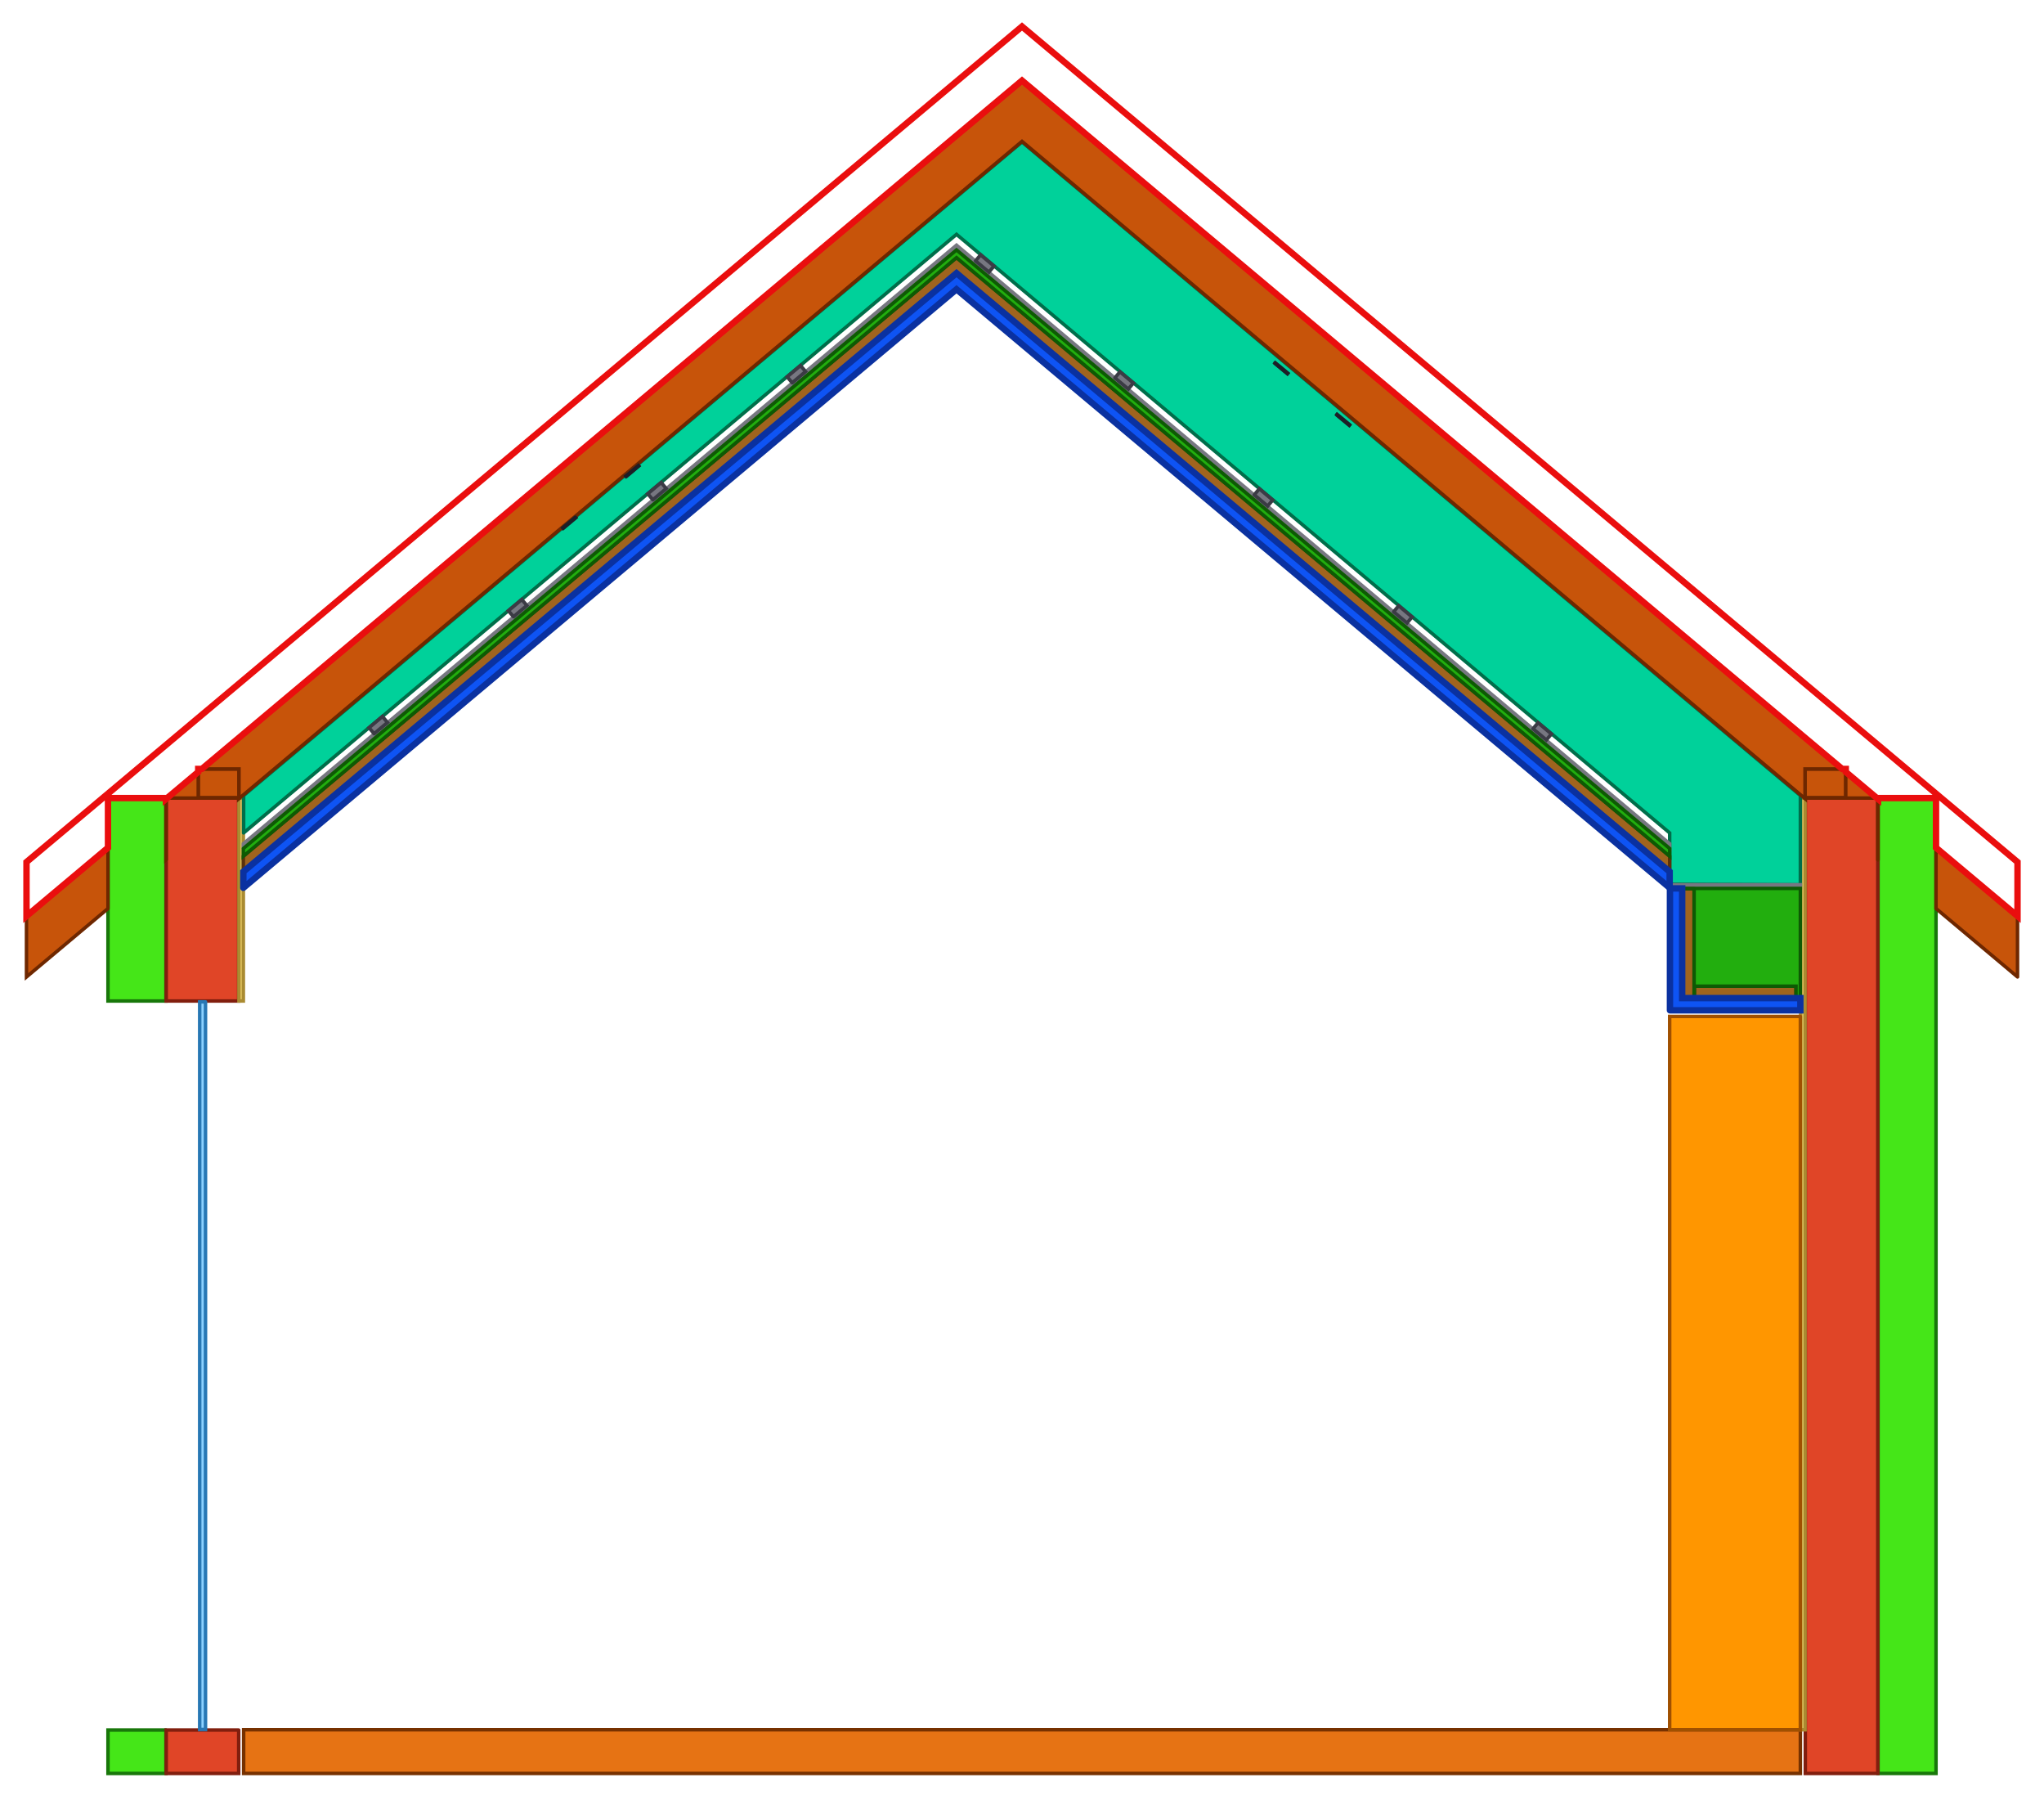
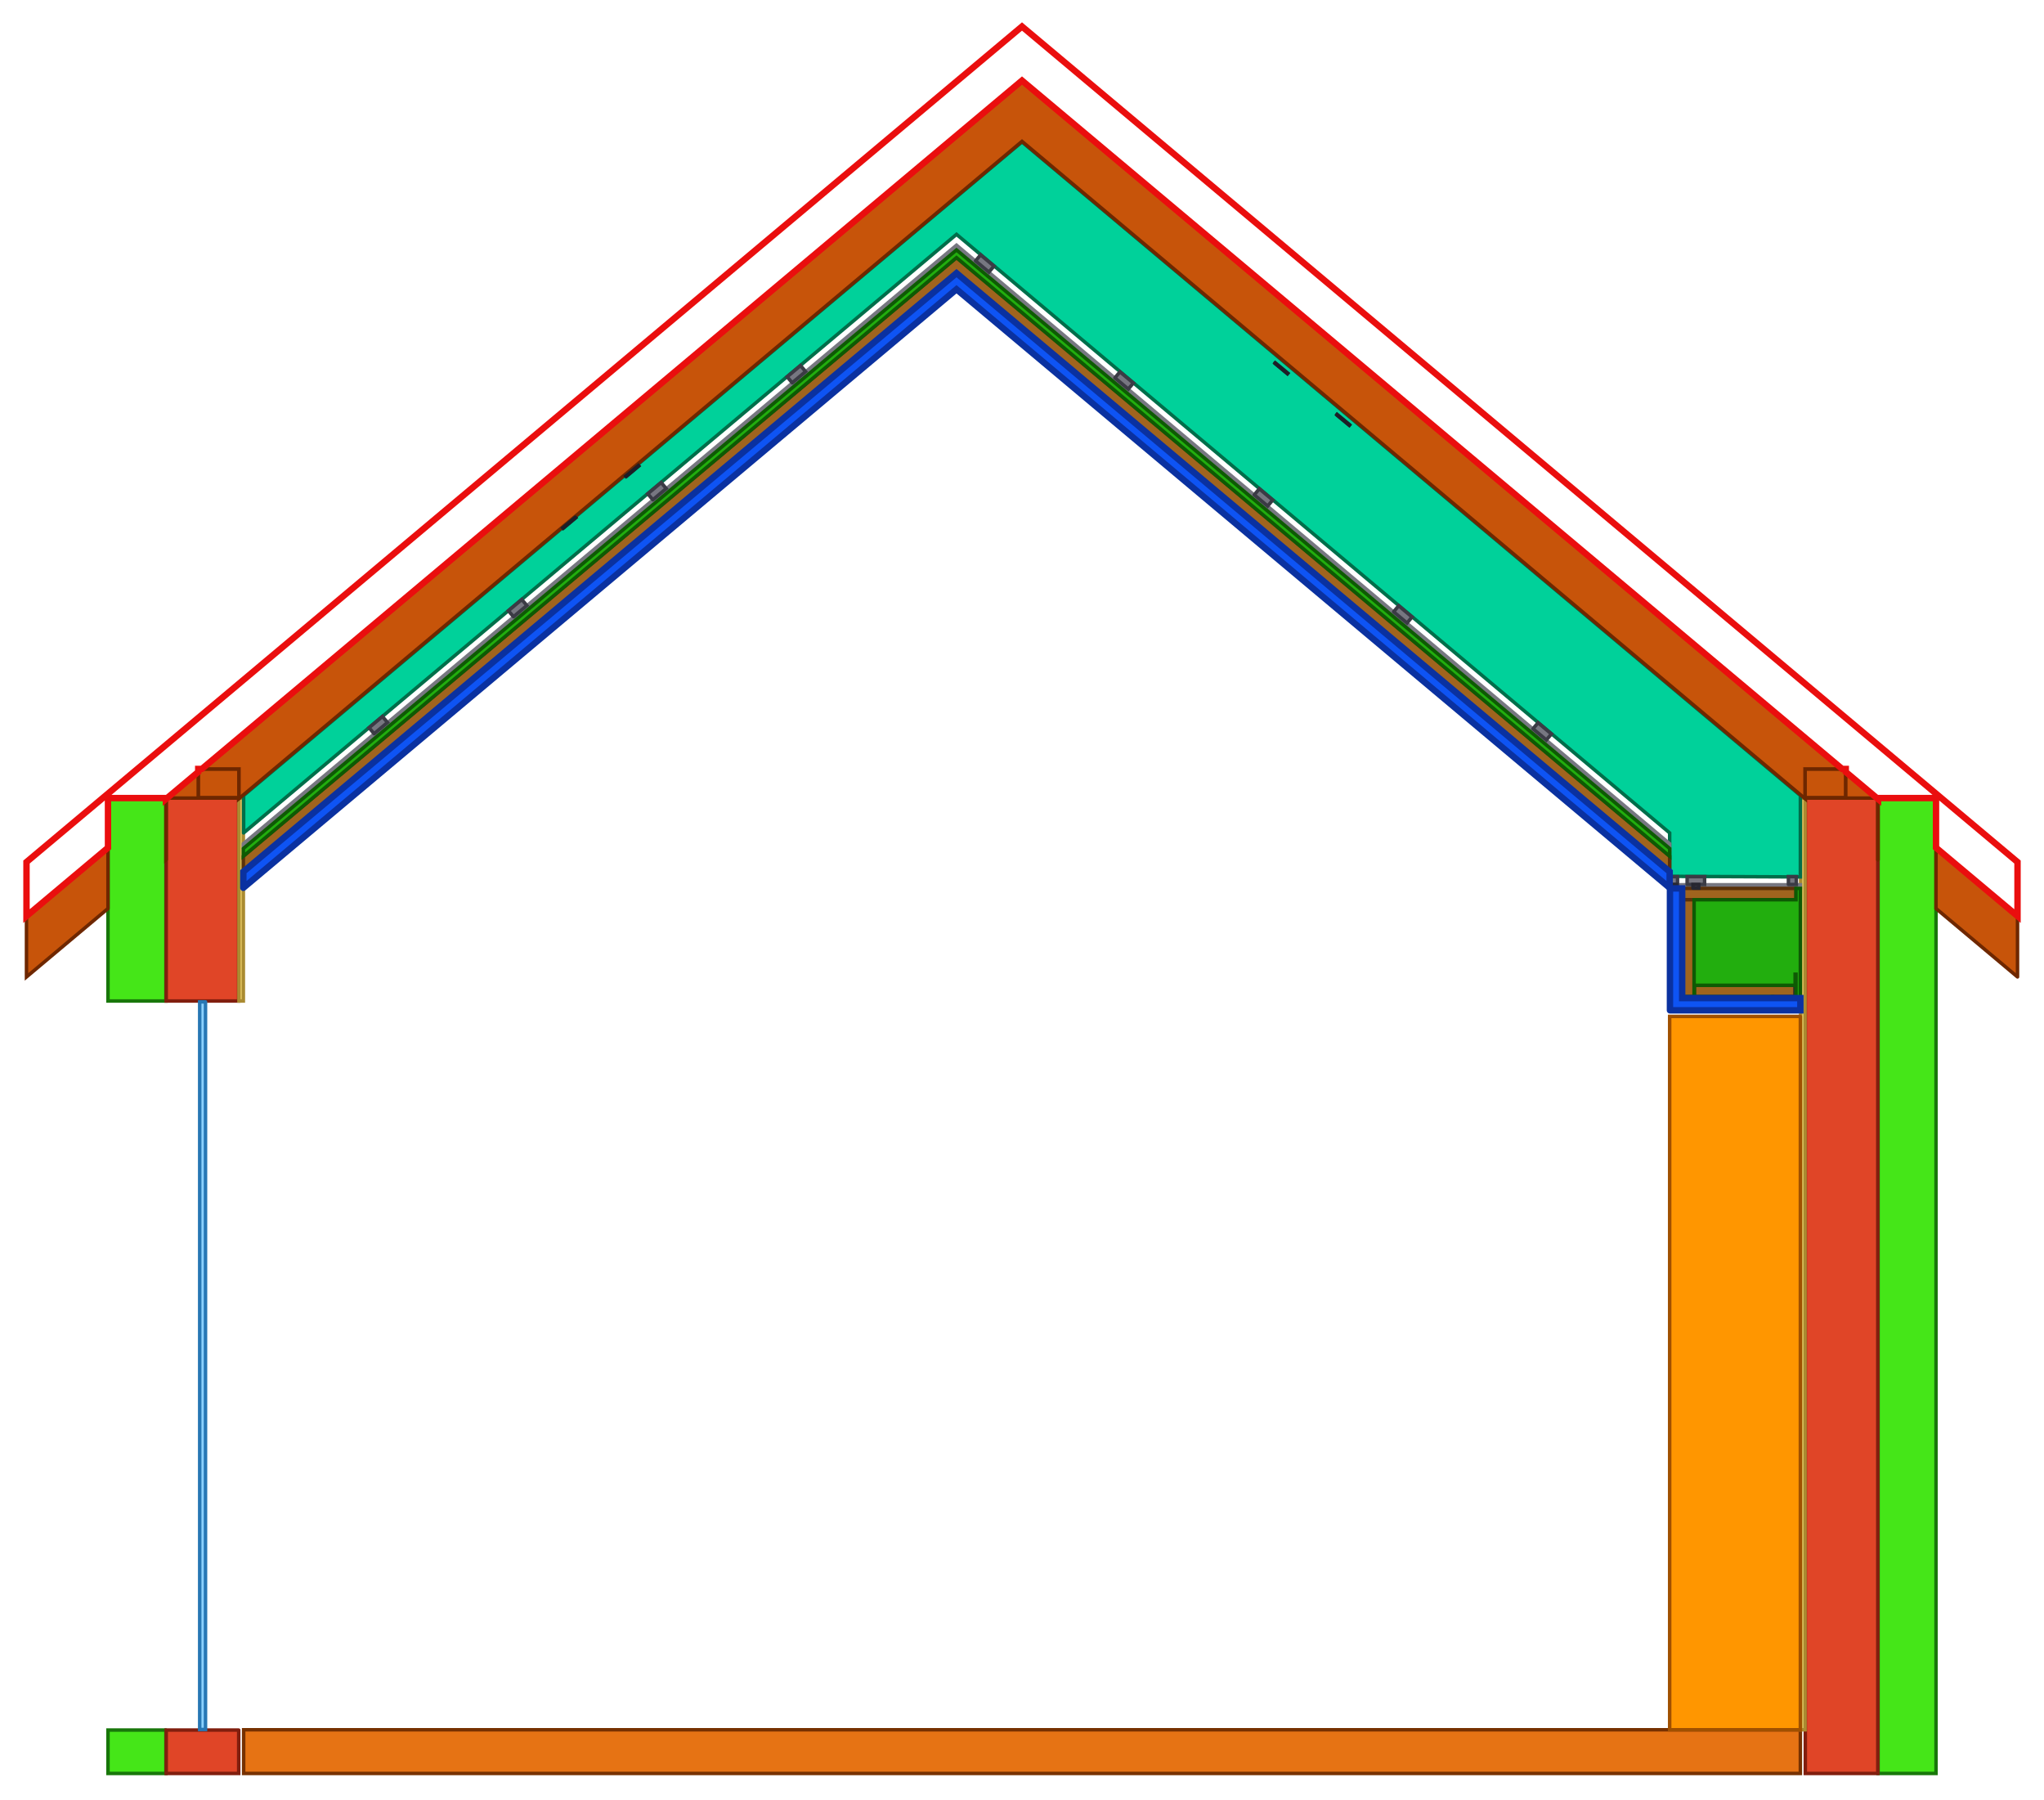
<svg xmlns="http://www.w3.org/2000/svg" width="7022.0mm" height="6182.0mm" viewBox="-836.0 -5941.0 7022.0 6182.0" version="1.1">
  <g transform="scale(1,-1)" stroke-linecap="round">
    <g fill="rgb(230,115,20)" stroke="rgb(119,49,0)" stroke-width="12.0" id="podlaha">
      <path d="M 5349.0,0.0 L 1.0,0.0 L 1.0,-150.0 L 5349.0,-150.0 L 5349.0,0.0" />
    </g>
    <g fill="rgb(69,230,24)" stroke="rgb(24,119,10)" stroke-width="12.0" id="eps">
      <path d="M -266.0,-1.0 L -465.0,-1.0 L -465.0,-150.0 L -266.0,-150.0 L -266.0,-1.0" />
      <path d="M -266.0,3200.0 L -465.0,3200.0 L -465.0,2503.0 L -266.0,2503.0 L -266.0,3200.0" />
      <path d="M 5815.0,3200.0 L 5616.0,3200.0 L 5616.0,-150.0 L 5815.0,-150.0 L 5815.0,3200.0" />
    </g>
    <g fill="rgb(224,69,39)" stroke="rgb(129,30,14)" stroke-width="12.0" id="zdivo">
+       <path d="M -16.0,3200.0 L -265.0,3200.0 L -265.0,2503.0 L -16.0,2503.0 L -16.0,3200.0" />
      <path d="M -16.0,-1.0 L -265.0,-1.0 L -265.0,-150.0 L -16.0,-150.0 L -16.0,-1.0" />
-       <path d="M -16.0,3200.0 L -265.0,3200.0 L -265.0,2503.0 L -16.0,2503.0 L -16.0,3200.0" />
      <path d="M 5615.0,3200.0 L 5366.0,3200.0 L 5366.0,-150.0 L 5615.0,-150.0 L 5615.0,3200.0" />
    </g>
    <g fill="rgb(255,224,119)" stroke="rgb(170,139,49)" stroke-width="12.0" id="omitka">
      <path d="M 0.0,3200.0 L -15.0,3200.0 L -15.0,2503.0 L 0.0,2503.0 L 0.0,3200.0" />
      <path d="M 5365.0,3200.0 L 5350.0,3200.0 L 5350.0,0.0 L 5365.0,0.0 L 5365.0,3200.0" />
    </g>
    <g fill="rgb(0,209,154)" stroke="rgb(0,110,74)" stroke-width="12.0" id="vata">
-       <path d="M 1.0,3080.329 L 2450.0,5136.123 L 4900.0,3080.329 L 4900.0,2904.198 L 5349.0,2902.198 L 5349.0,3208.87 L 2675.0,5453.462 L 1.0,3208.87 L 1.0,3080.329 M 1098.658,4126.532 L 1097.372,4128.064 L 1140.706,4164.426 L 1141.992,4162.893 L 1098.658,4126.532 M 1357.127,4342.108 L 1358.413,4340.576 L 1315.079,4304.214 L 1313.793,4305.746 L 1357.127,4342.108 M 3800.699,4481.818 L 3799.413,4480.286 L 3756.08,4516.137 L 3757.366,4517.67 L 3800.699,4481.818 M 3544.802,4694.876 L 3588.135,4659.024 L 3586.849,4657.492 L 3543.516,4693.344 L 3544.802,4694.876" />
+       <path d="M 1.0,3080.329 L 2450.0,5136.123 L 4900.0,3080.329 L 4900.0,2931.198 L 5308.0,2929.381 L 5308.0,2930.198 L 5335.0,2930.198 L 5335.0,2929.26 L 5349.0,2929.198 L 5349.0,3208.87 L 2675.0,5453.462 L 1.0,3208.87 L 1.0,3080.329 M 1098.658,4126.532 L 1097.372,4128.064 L 1140.706,4164.426 L 1141.992,4162.893 L 1098.658,4126.532 M 1357.127,4342.108 L 1358.413,4340.576 L 1315.079,4304.214 L 1313.793,4305.746 L 1357.127,4342.108 M 3800.699,4481.818 L 3799.413,4480.286 L 3756.08,4516.137 L 3757.366,4517.67 L 3800.699,4481.818 M 3544.802,4694.876 L 3588.135,4659.024 L 3586.849,4657.492 L 3543.516,4693.344 L 3544.802,4694.876" />
    </g>
    <g fill="rgb(255,150,0)" stroke="rgb(160,80,0)" stroke-width="12.0" id="nabytek">
      <path d="M 5349.0,2450.0 L 4900.0,2450.0 L 4900.0,0.0 L 5349.0,0.0 L 5349.0,2450.0" />
    </g>
    <g fill="rgb(230,230,234)" stroke="rgb(119,119,129)" stroke-width="12.0" id="sdk">
      <path d="M 0.0,3028.766 L 2450.0,5084.56 L 4900.0,3028.766 L 4900.0,3043.083 L 2450.0,5098.877 L 0.0,3043.083 L 0.0,3028.766" />
-       <path d="M 4901.0,2891.698 L 5349.0,2891.698 L 5349.0,2902.198 L 4901.0,2902.198 L 4901.0,2891.698" />
+       <path d="M 4923.5,2902.198 L 4923.5,2891.698 L 4903.5,2891.698 L 4903.5,2902.198 L 4923.5,2902.198" />
+       <path d="M 5000.0,2902.198 L 5000.0,2891.698 L 5349.0,2891.698 L 5349.0,2902.198 L 5000.0,2902.198" />
+       <path d="M 5000.0,2902.198 L 5000.0,2891.698 L 4980.0,2891.698 L 4980.0,2902.198 L 5000.0,2902.198" />
+       <path d="M 4901.0,2891.698 L 4903.5,2891.698 L 4903.5,2902.198 L 4901.0,2902.198 L 4901.0,2891.698" />
+       <path d="M 4923.5,2902.198 L 4923.5,2891.698 L 4980.0,2891.698 L 4980.0,2902.198 L 4923.5,2902.198" />
    </g>
    <g fill="rgb(199,84,10)" stroke="rgb(110,39,0)" stroke-width="12.0" id="pozednice">
      <path d="M -15.0,3300.0 L -155.0,3300.0 L -155.0,3201.0 L -15.0,3201.0 L -15.0,3300.0" />
      <path d="M 5505.0,3300.0 L 5365.0,3300.0 L 5365.0,3201.0 L 5505.0,3201.0 L 5505.0,3300.0" />
    </g>
    <g fill="rgb(199,84,10)" stroke="rgb(110,39,0)" stroke-width="12.0" id="krov">
+       <path d="M -265.0,2988.509 L -265.0,3195.374 L -266.0,3194.535 L -266.0,2987.67 L -265.0,2988.509" />
+       <path d="M -465.0,2820.689 L -465.0,3027.554 L -745.0,2792.606 L -745.0,2585.741 L -465.0,2820.689" />
+       <path d="M 5616.0,2987.67 L 5616.0,3194.535 L 5615.0,3195.374 L 5615.0,2988.509 L 5616.0,2987.67" />
+       <path d="M 6095.0,2585.741 L 6095.0,2792.606 L 5815.0,3027.554 L 5815.0,2820.689 L 6095.0,2585.741" />
      <path d="M 5490.311,3300.0 L 2675.0,5662.327 L -140.311,3300.0 L -15.0,3300.0 L -15.0,3201.0 L -155.0,3201.0 L -155.0,3287.675 L -259.487,3200.0 L -16.0,3200.0 L -16.0,3197.444 L -15.0,3198.284 L -15.0,3200.0 L -12.954,3200.0 L 2675.0,5455.462 L 5362.954,3200.0 L 5365.0,3200.0 L 5365.0,3198.284 L 5366.0,3197.444 L 5366.0,3200.0 L 5609.487,3200.0 L 5505.0,3287.675 L 5505.0,3201.0 L 5365.0,3201.0 L 5365.0,3300.0 L 5490.311,3300.0" />
-       <path d="M 6095.0,2585.741 L 6095.0,2792.606 L 5815.0,3027.554 L 5815.0,2820.689 L 6095.0,2585.741" />
-       <path d="M 5616.0,2987.67 L 5616.0,3194.535 L 5615.0,3195.374 L 5615.0,2988.509 L 5616.0,2987.67" />
-       <path d="M -465.0,2820.689 L -465.0,3027.554 L -745.0,2792.606 L -745.0,2585.741 L -465.0,2820.689" />
-       <path d="M -265.0,2988.509 L -265.0,3195.374 L -266.0,3194.535 L -266.0,2987.67 L -265.0,2988.509" />
    </g>
    <g fill="rgb(160,100,30)" stroke="rgb(90,49,10)" stroke-width="12.0" id="dreveny_rost">
      <path d="M 0.0,2948.136 L 2450.0,5003.93 L 4900.0,2948.136 L 4900.0,3000.352 L 2450.0,5056.146 L -0.0,3000.352 L 0.0,2948.136" />
-       <path d="M 4984.0,2888.698 L 4945.0,2888.698 L 4945.0,2515.0 L 4984.0,2515.0 L 4984.0,2888.698" />
-       <path d="M 5334.0,2554.0 L 4985.0,2554.0 L 4985.0,2515.0 L 5334.0,2515.0 L 5334.0,2554.0" />
+       <path d="M 5334.0,2889.698 L 4945.0,2889.698 L 4945.0,2850.698 L 5334.0,2850.698 L 5334.0,2889.698" />
+       <path d="M 4984.0,2850.698 L 4945.0,2850.698 L 4945.0,2518.0 L 4984.0,2518.0 L 4984.0,2850.698" />
+       <path d="M 5331.0,2557.0 L 4985.0,2557.0 L 4985.0,2518.0 L 5331.0,2518.0 L 5331.0,2557.0" />
    </g>
    <g fill="rgb(119,119,129)" stroke="rgb(59,59,69)" stroke-width="12.0" id="cd">
      <path d="M 449.213,3421.018 L 495.176,3459.585 L 477.82,3480.268 L 431.858,3441.701 L 449.213,3421.018" />
      <path d="M 927.991,3822.76 L 973.953,3861.327 L 956.598,3882.01 L 910.635,3843.443 L 927.991,3822.76" />
      <path d="M 1406.768,4224.502 L 1452.731,4263.069 L 1435.376,4283.753 L 1389.413,4245.185 L 1406.768,4224.502" />
      <path d="M 1885.546,4626.244 L 1931.509,4664.812 L 1914.154,4685.495 L 1868.191,4646.928 L 1885.546,4626.244" />
      <path d="M 2515.379,5045.018 L 2561.342,5006.451 L 2578.697,5027.134 L 2532.734,5065.701 L 2515.379,5045.018" />
      <path d="M 2994.157,4643.276 L 3040.12,4604.708 L 3057.475,4625.392 L 3011.512,4663.959 L 2994.157,4643.276" />
      <path d="M 3472.935,4241.533 L 3518.897,4202.966 L 3536.253,4223.649 L 3490.29,4262.217 L 3472.935,4241.533" />
      <path d="M 3951.712,3839.791 L 3997.675,3801.224 L 4015.03,3821.907 L 3969.068,3860.474 L 3951.712,3839.791" />
      <path d="M 4430.49,3438.049 L 4476.453,3399.482 L 4493.808,3420.165 L 4447.845,3458.732 L 4430.49,3438.049" />
+       <path d="M 4960.0,2903.198 L 5020.0,2903.198 L 5020.0,2930.198 L 4960.0,2930.198 L 4960.0,2903.198" />
+       <path d="M 4900.0,2903.198 L 4927.0,2903.198 L 4927.0,2930.198 L 4900.0,2930.198 L 4900.0,2903.198" />
+       <path d="M 5308.0,2903.198 L 5335.0,2903.198 L 5335.0,2930.198 L 5308.0,2930.198 L 5308.0,2903.198" />
+     </g>
+     <g fill="rgb(90,90,100)" stroke="rgb(39,39,49)" stroke-width="12.0" id="zaves">
+       <path d="M 4980.0,2890.698 L 5000.0,2890.698 L 5000.0,2903.198 L 4980.0,2903.198 L 4980.0,2890.698" />
+       <path d="M 4903.5,2890.698 L 4923.5,2890.698 L 4923.5,2903.198 L 4903.5,2903.198 L 4903.5,2890.698" />
+       <path d="M 5331.0,2518.0 L 5254.0,2518.0 L 5254.0,2515.0 L 5331.0,2515.0 L 5331.0,2518.0" />
+       <path d="M 5334.0,2595.0 L 5331.0,2595.0 L 5331.0,2518.0 L 5334.0,2518.0 L 5334.0,2595.0" />
    </g>
    <g fill="rgb(69,69,80)" stroke="rgb(30,30,39)" stroke-width="12.0" id="paska">
      <path d="M 1140.706,4164.426 L 1097.372,4128.064 L 1098.658,4126.532 L 1141.992,4162.893 L 1140.706,4164.426" />
      <path d="M 1315.079,4304.214 L 1358.413,4340.576 L 1357.127,4342.108 L 1313.793,4305.746 L 1315.079,4304.214" />
      <path d="M 3543.516,4693.344 L 3586.849,4657.492 L 3588.135,4659.024 L 3544.802,4694.876 L 3543.516,4693.344" />
      <path d="M 3756.08,4516.137 L 3799.413,4480.286 L 3800.699,4481.818 L 3757.366,4517.67 L 3756.08,4516.137" />
    </g>
    <g fill="rgb(34,174,14)" stroke="rgb(14,90,4)" stroke-width="12.0" id="NaturHeld Flex 50">
      <path d="M 0.0,3026.766 L 0.0,3000.352 L 2450.0,5056.146 L 4900.0,3000.352 L 4900.0,3026.766 L 2450.0,5082.56 L 0.0,3026.766" />
-       <path d="M 5334.0,2515.0 L 5349.0,2515.0 L 5349.0,2889.698 L 4945.0,2889.698 L 4945.0,2888.698 L 4984.0,2888.698 L 4984.0,2515.0 L 4985.0,2515.0 L 4985.0,2554.0 L 5334.0,2554.0 L 5334.0,2515.0" />
+       <path d="M 5331.0,2515.0 L 5349.0,2515.0 L 5349.0,2889.698 L 5334.0,2889.698 L 5334.0,2850.698 L 4984.0,2850.698 L 4984.0,2518.0 L 4945.0,2518.0 L 4945.0,2515.0 L 5254.0,2515.0 L 5254.0,2518.0 L 4985.0,2518.0 L 4985.0,2557.0 L 5331.0,2557.0 L 5331.0,2595.0 L 5334.0,2595.0 L 5334.0,2518.0 L 5331.0,2518.0 L 5331.0,2515.0" />
    </g>
    <g fill="rgb(139,209,255)" stroke="rgb(39,119,180)" stroke-width="12.0" id="sklo">
      <path d="M -130.0,2500.0 L -150.0,2500.0 L -150.0,1.0 L -130.0,1.0 L -130.0,2500.0" />
    </g>
    <g fill="rgb(14,84,244)" stroke="rgb(10,49,160)" stroke-width="22.0" id="NaturHeld 140">
      <path d="M -0.0,2891.698 L 2450.0,4947.492 L 4900.0,2891.698 L 4900.0,2947.136 L 2450.0,5002.93 L 0.0,2947.136 L 0.0,2891.698" />
      <path d="M 4901.0,2471.0 L 5349.0,2471.0 L 5349.0,2513.0 L 4943.0,2513.0 L 4943.0,2889.698 L 4901.0,2889.698 L 4901.0,2471.0" />
    </g>
    <g fill="none" stroke="rgb(234,14,14)" stroke-width="22.0" id="krytina">
      <path d="M -142.695,3300.0 L 2675.0,5664.327 L 5492.695,3300.0 L 5505.0,3300.0 L 5505.0,3289.675 L 5611.87,3200.0 L 5615.0,3200.0 L 5615.0,3197.374 L 5616.0,3196.535 L 5616.0,3200.0 L 5815.0,3200.0 L 5815.0,3029.554 L 6095.0,2794.606 L 6095.0,2980.279 L 2675.0,5850.0 L -745.0,2980.279 L -745.0,2794.606 L -465.0,3029.554 L -465.0,3200.0 L -266.0,3200.0 L -266.0,3196.535 L -265.0,3197.374 L -265.0,3200.0 L -261.87,3200.0 L -155.0,3289.675 L -155.0,3300.0 L -142.695,3300.0" />
    </g>
  </g>
</svg>
